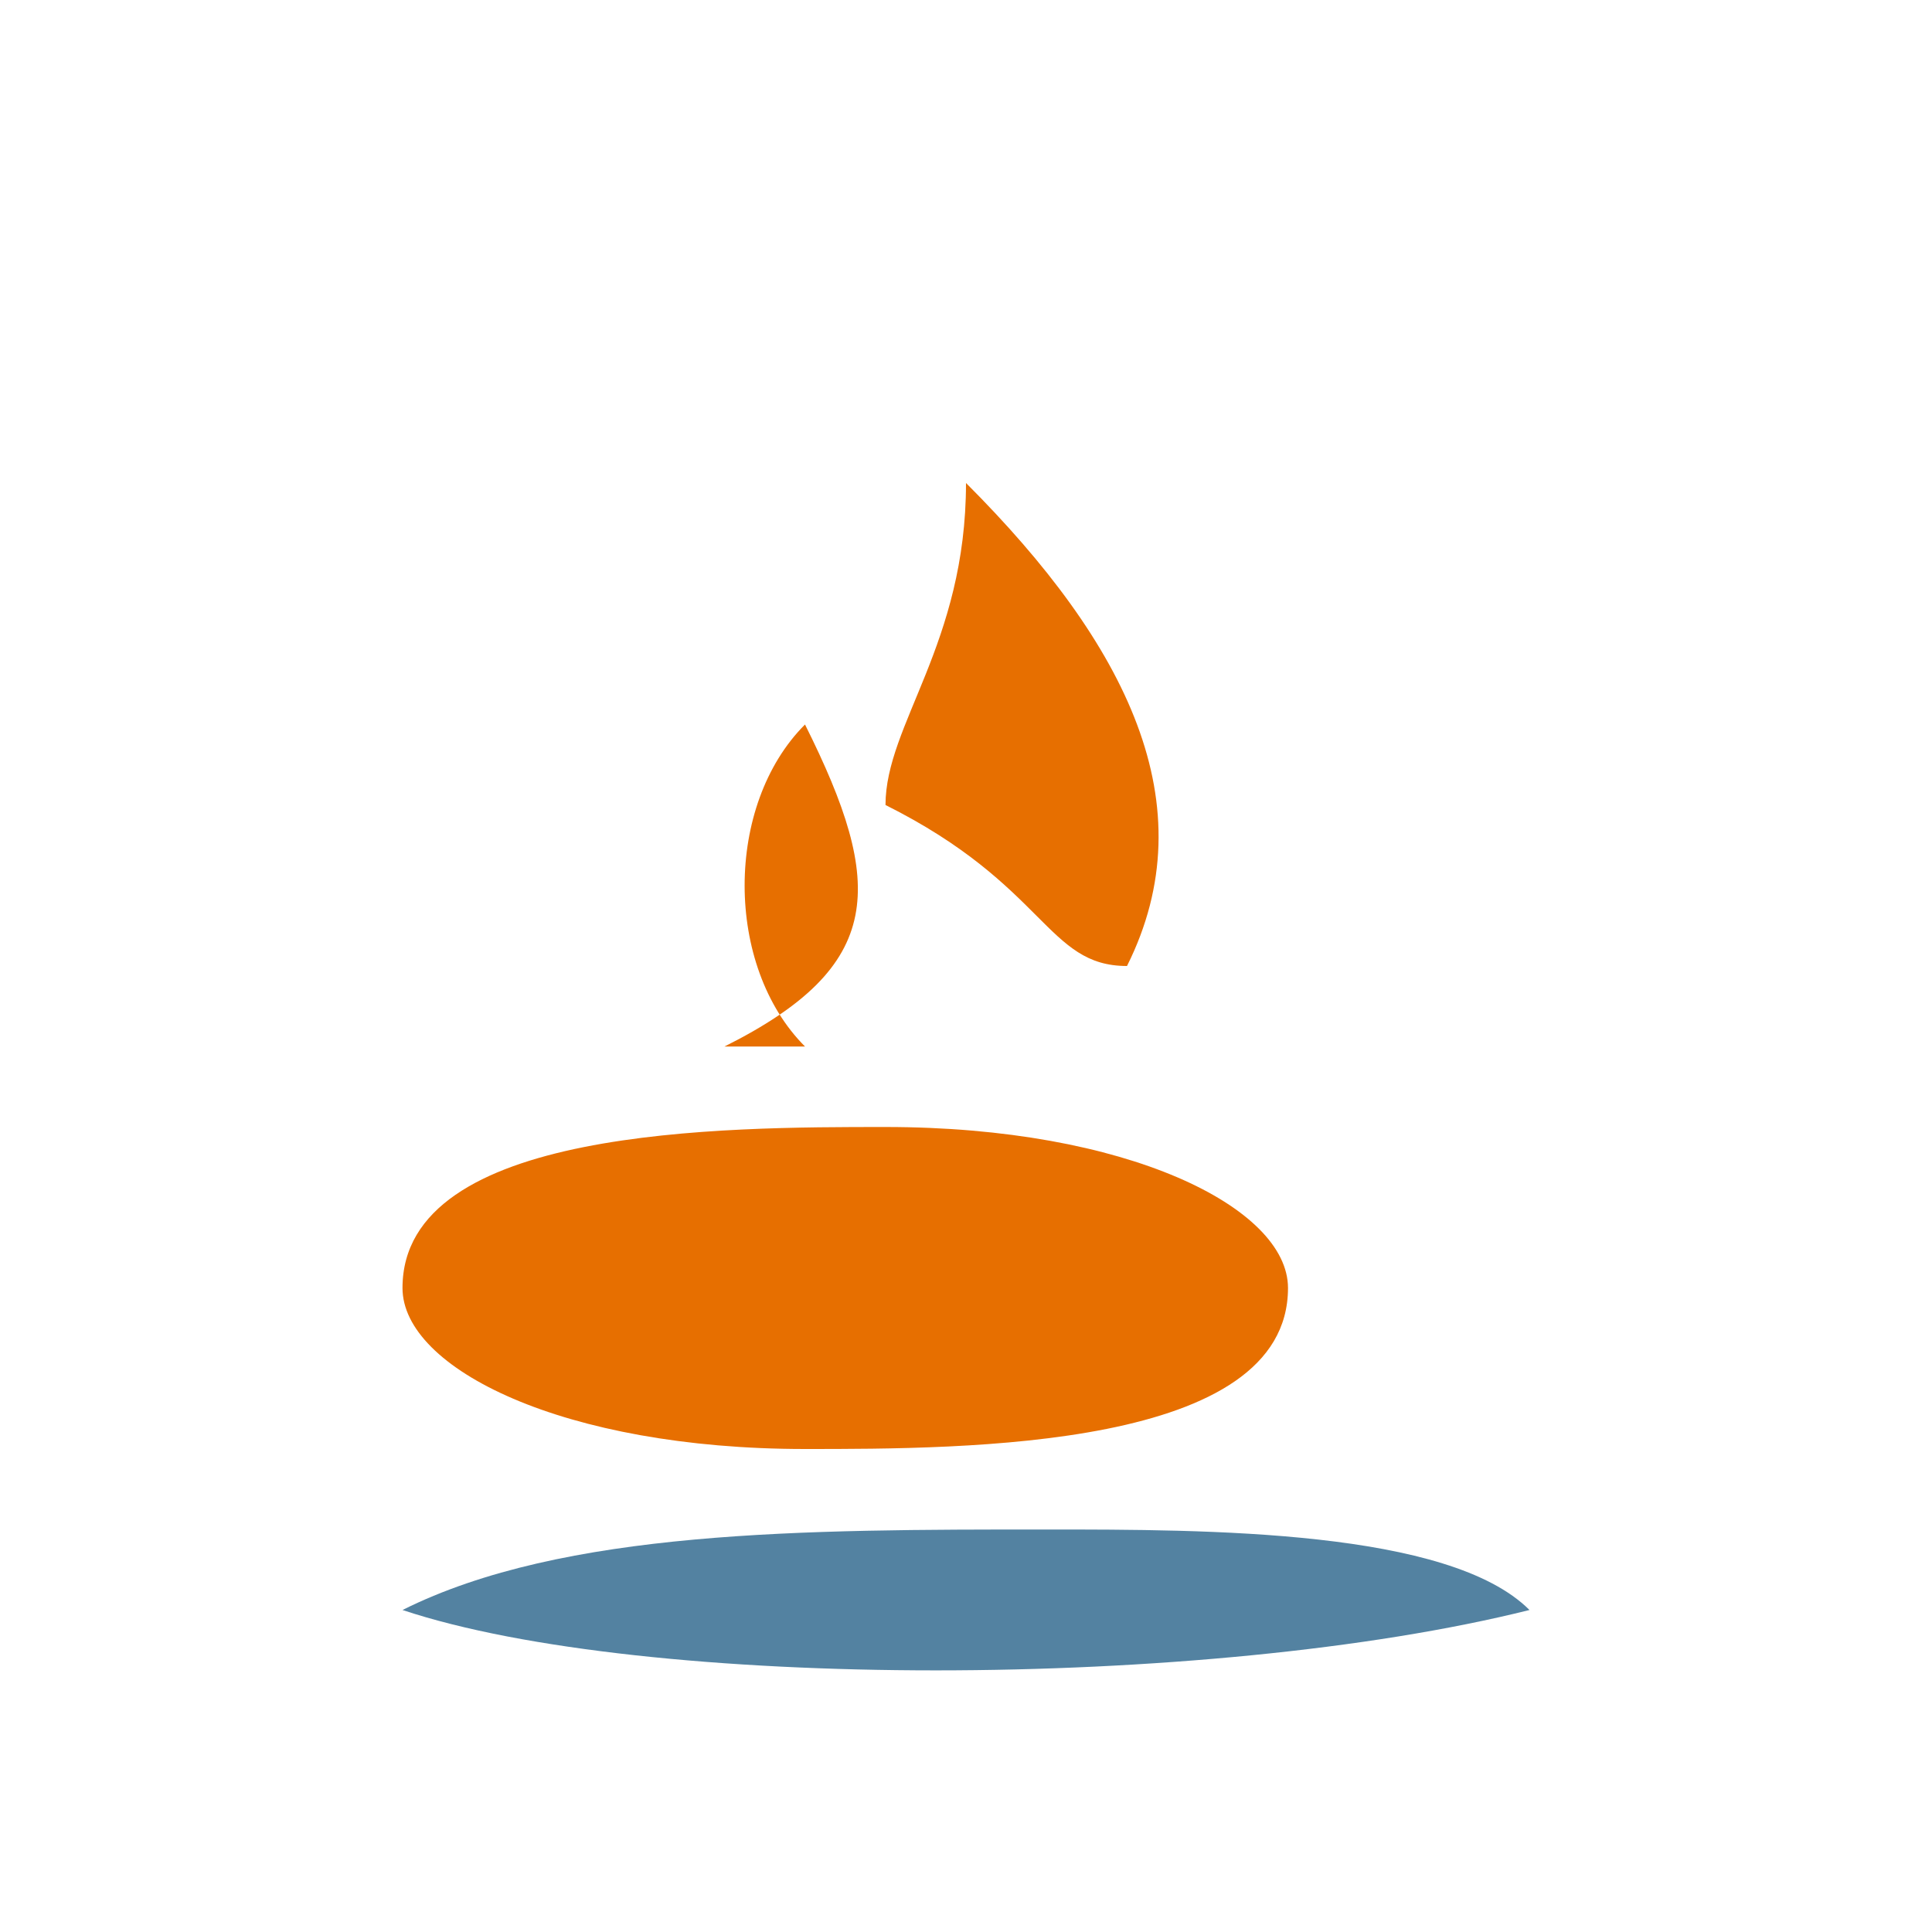
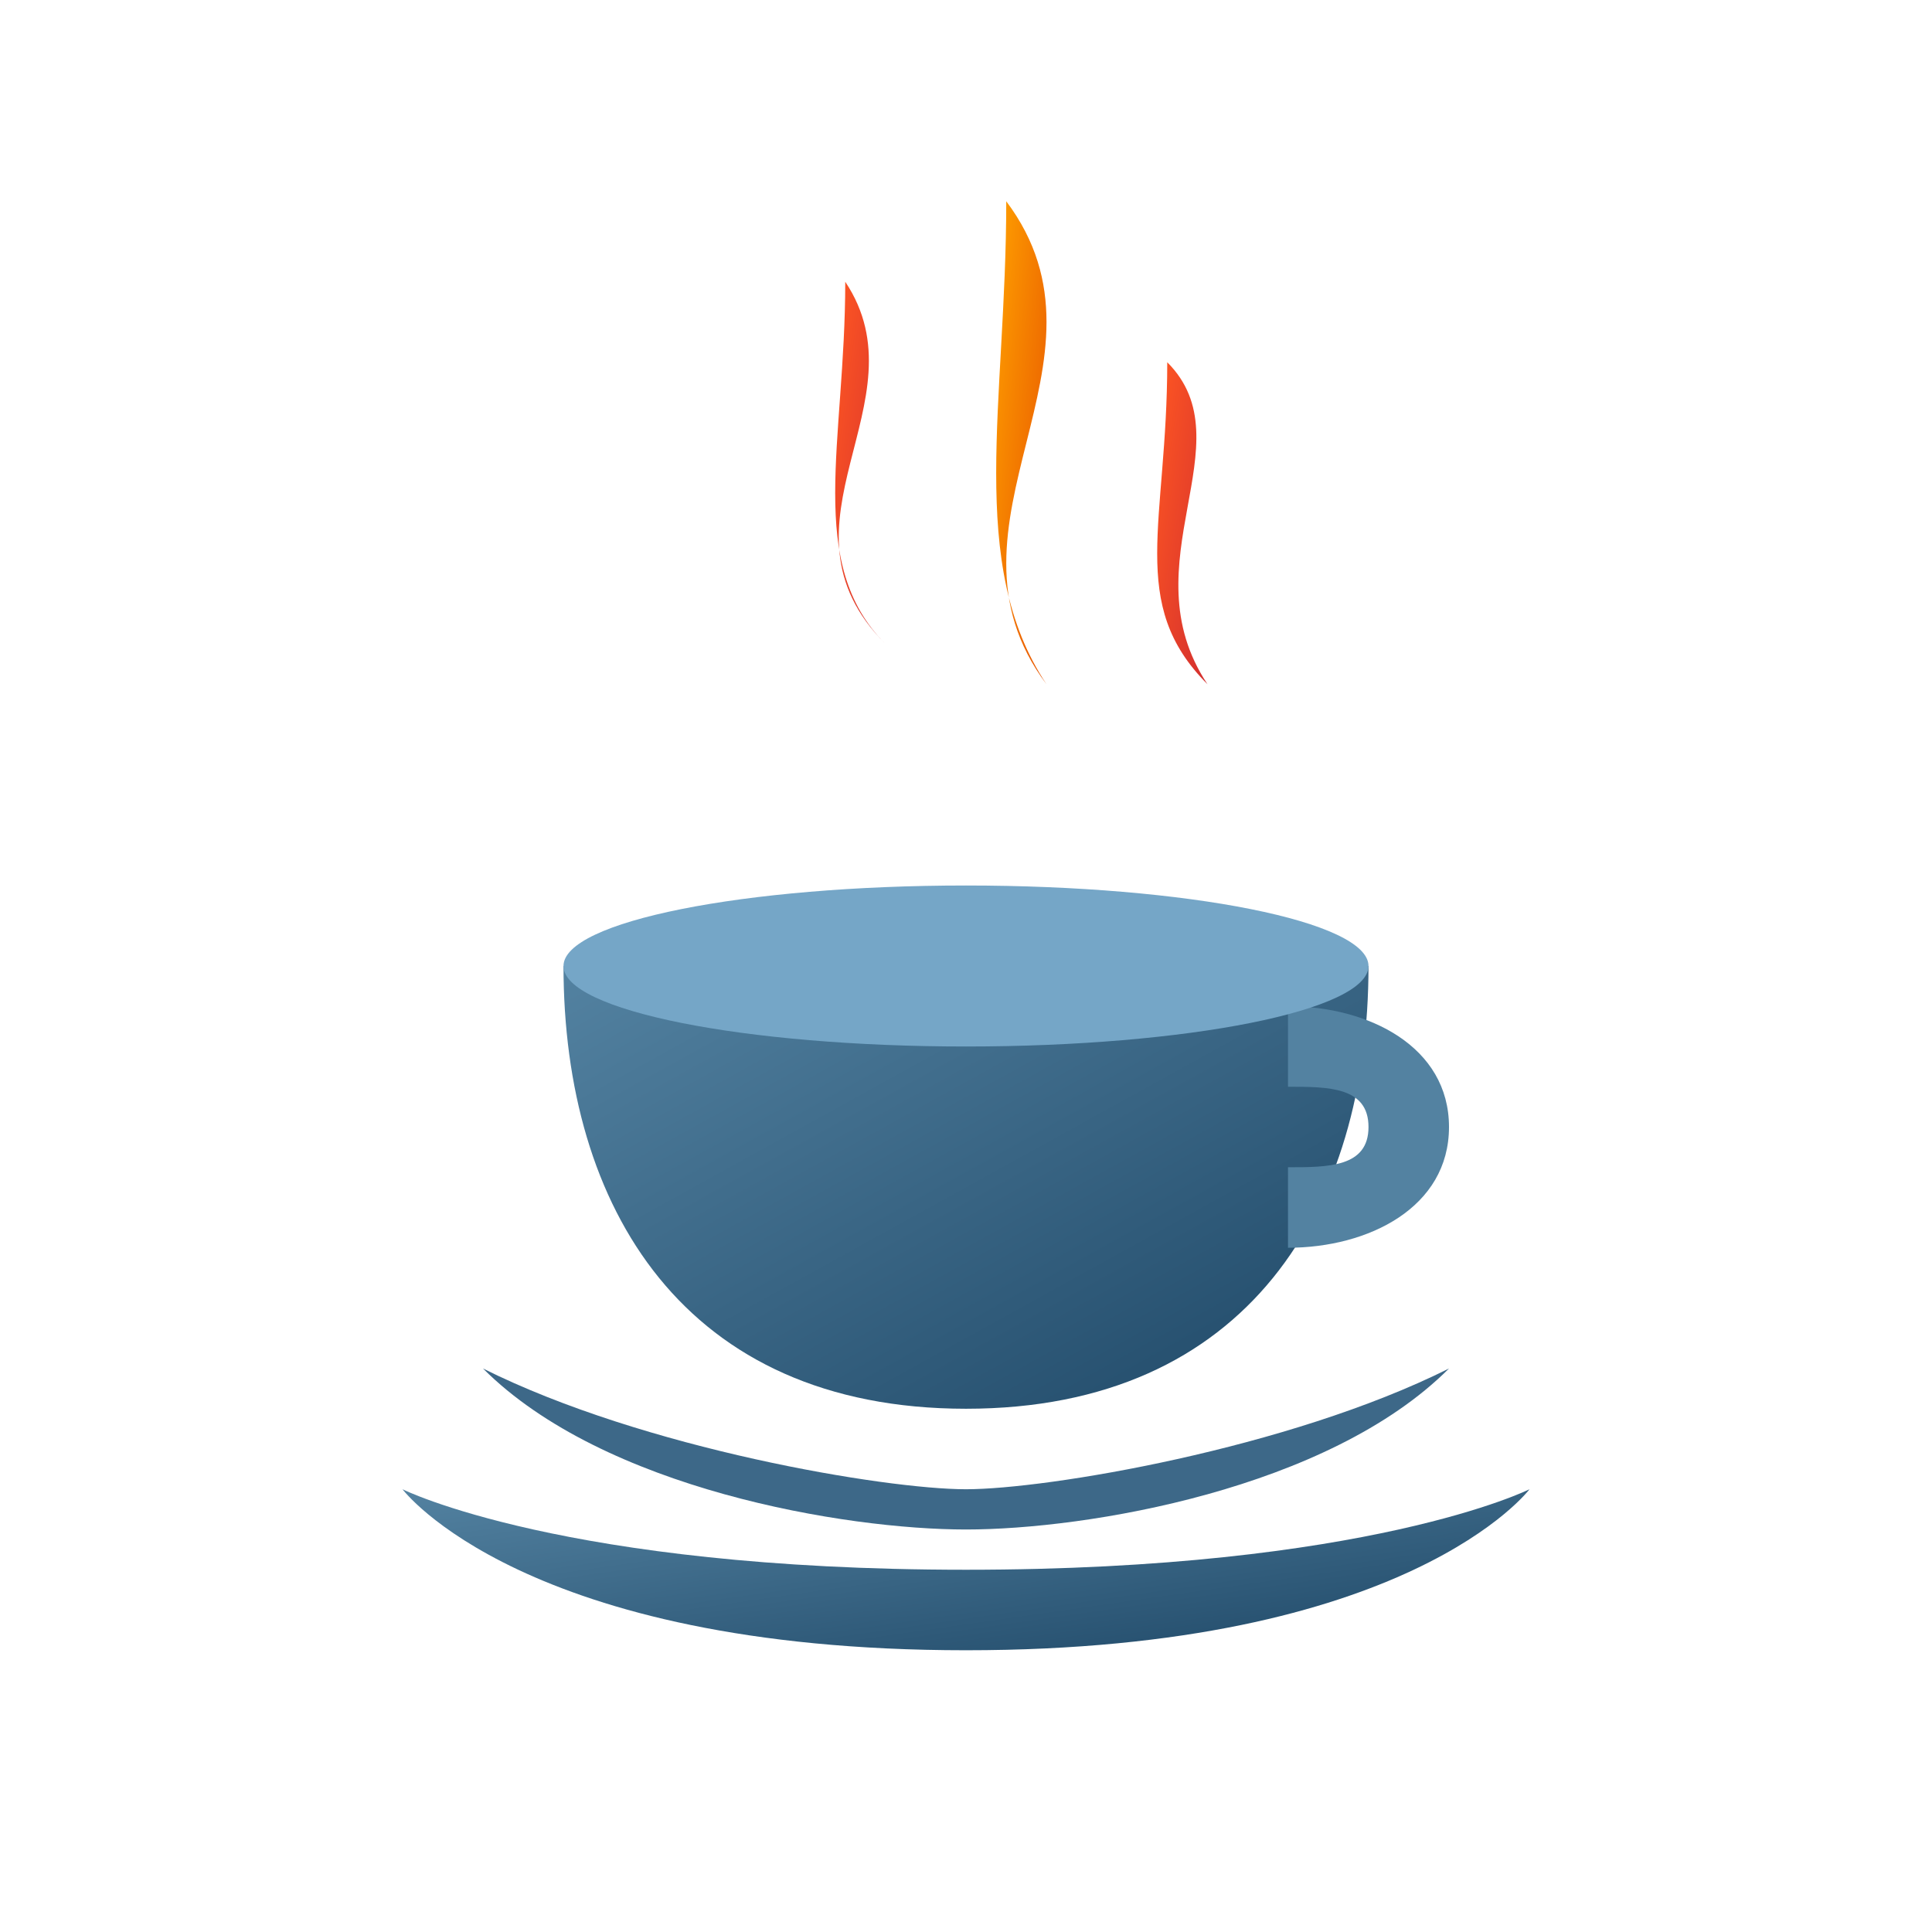
- <svg xmlns="http://www.w3.org/2000/svg" viewBox="0 0 24 24">
-   <path d="M10 18c-3 0-5-1-5-2 0-2 4-2 6-2 3 0 5 1 5 2 0 2-4 2-6 2zm4-6c1-2 0-4-2-6 0 2-1 3-1 4 2 1 2 2 3 2zm-5 1c2-1 2-2 1-4-1 1-1 3 0 4 0 0-1 0-1 0z" fill="#E76F00" />
-   <path d="M5 20c3 1 10 1 14 0-1-1-4-1-6-1-3 0-6 0-8 1z" fill="#5382A1" />
+ <svg xmlns="http://www.w3.org/2000/svg" viewBox="0 0 48 48">
+   <defs>
+     <linearGradient id="cupGrad" x1="0%" y1="0%" x2="100%" y2="100%">
+       <stop offset="0%" stop-color="#5382A1" />
+       <stop offset="100%" stop-color="#1E4766" />
+     </linearGradient>
+     <linearGradient id="steamRed" x1="0%" y1="0%" x2="100%" y2="100%">
+       <stop offset="0%" stop-color="#FF5722" />
+       <stop offset="100%" stop-color="#D32F2F" />
+     </linearGradient>
+     <linearGradient id="steamOrange" x1="0%" y1="0%" x2="100%" y2="100%">
+       <stop offset="0%" stop-color="#FFA000" />
+       <stop offset="100%" stop-color="#E65100" />
+     </linearGradient>
+   </defs>
+   <path d="M10 37c0 0 3 4 14 4s14-4 14-4-4 2-14 2-14-2-14-2z" fill="url(#cupGrad)" />
+   <path d="M12 34c4 2 10 3 12 3s8-1 12-3c-3 3-9 4-12 4s-9-1-12-4z" fill="#3D6888" />
+   <path d="M14 24c0 6 3 11 10 11s10-5 10-11h-20z" fill="url(#cupGrad)" />
+   <path d="M32 25c2 0 4 1 4 3s-2 3-4 3v-2c1 0 2 0 2-1s-1-1-2-1v-2z" fill="#5382A1" />
+   <path d="M21 7c2 3-2 6 1 9-2-2-1-5-1-9z" fill="url(#steamRed)" />
+   <path d="M25 5c3 4-2 8 1 12-2-3-1-7-1-12z" fill="url(#steamOrange)" />
+   <path d="M29 9c2 2-1 5 1 8-2-2-1-4-1-8z" fill="url(#steamRed)" />
+   <ellipse cx="24" cy="24" rx="10" ry="2" fill="#75A6C7" />
</svg>
